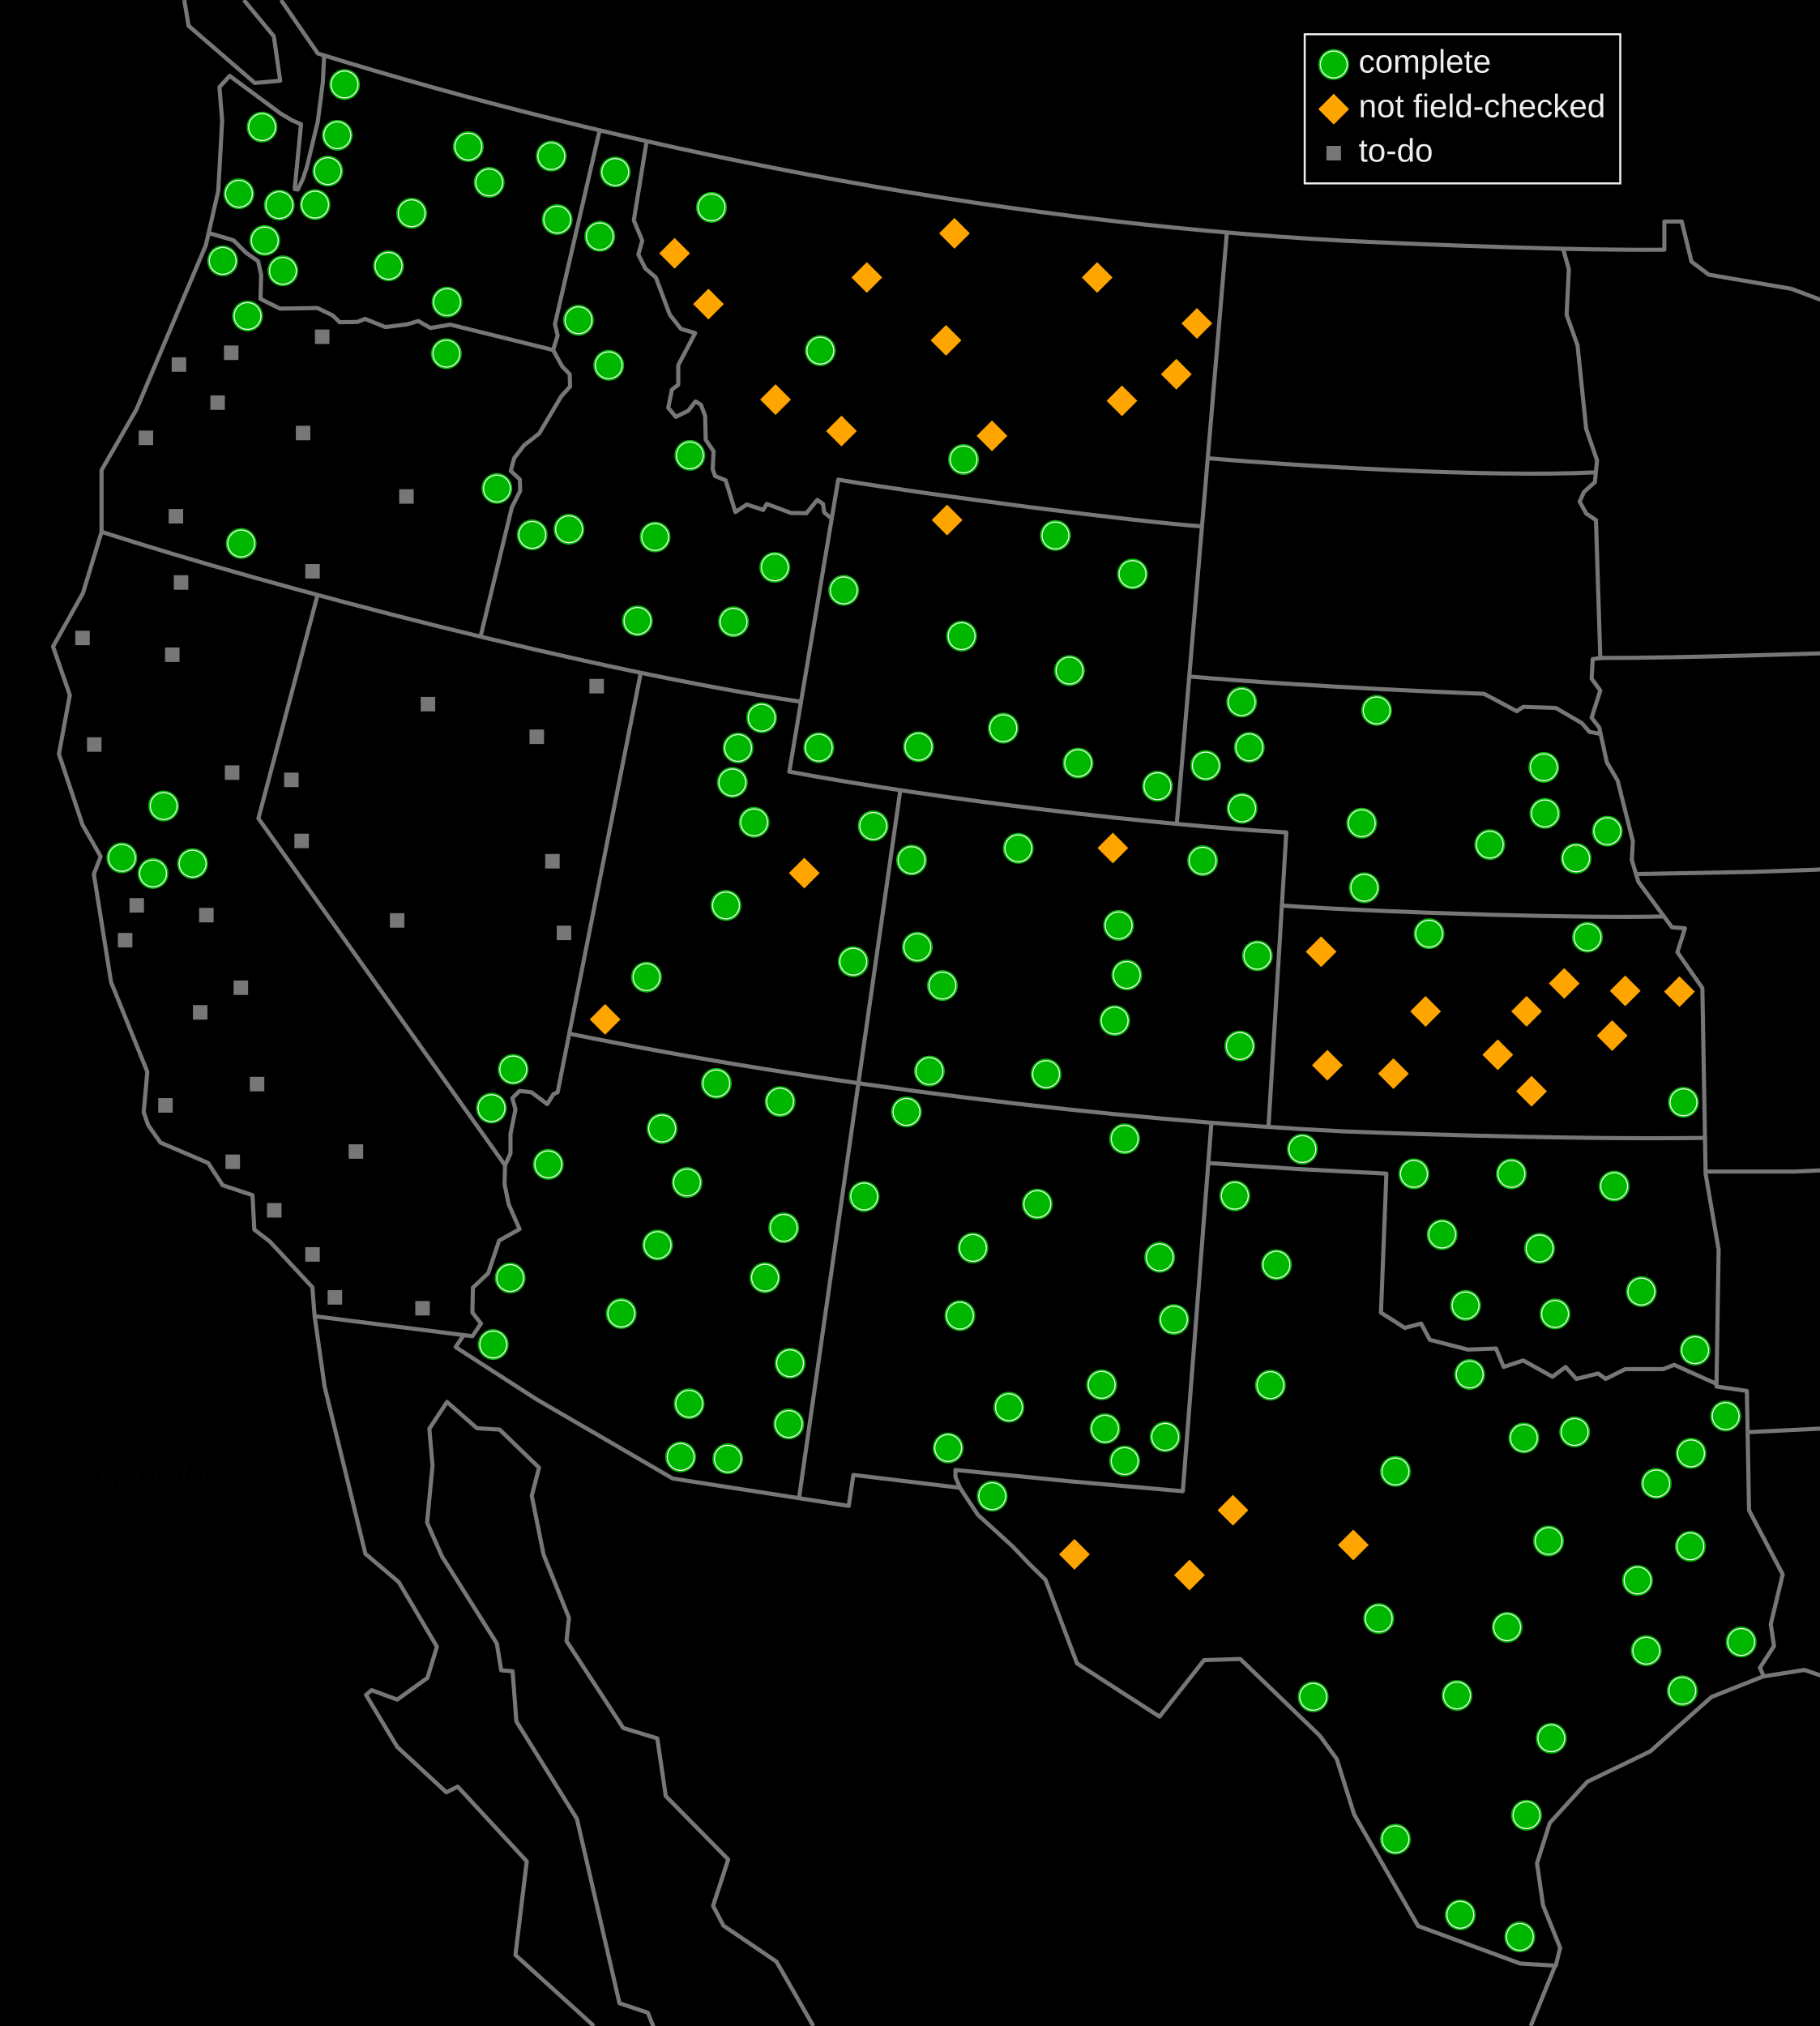
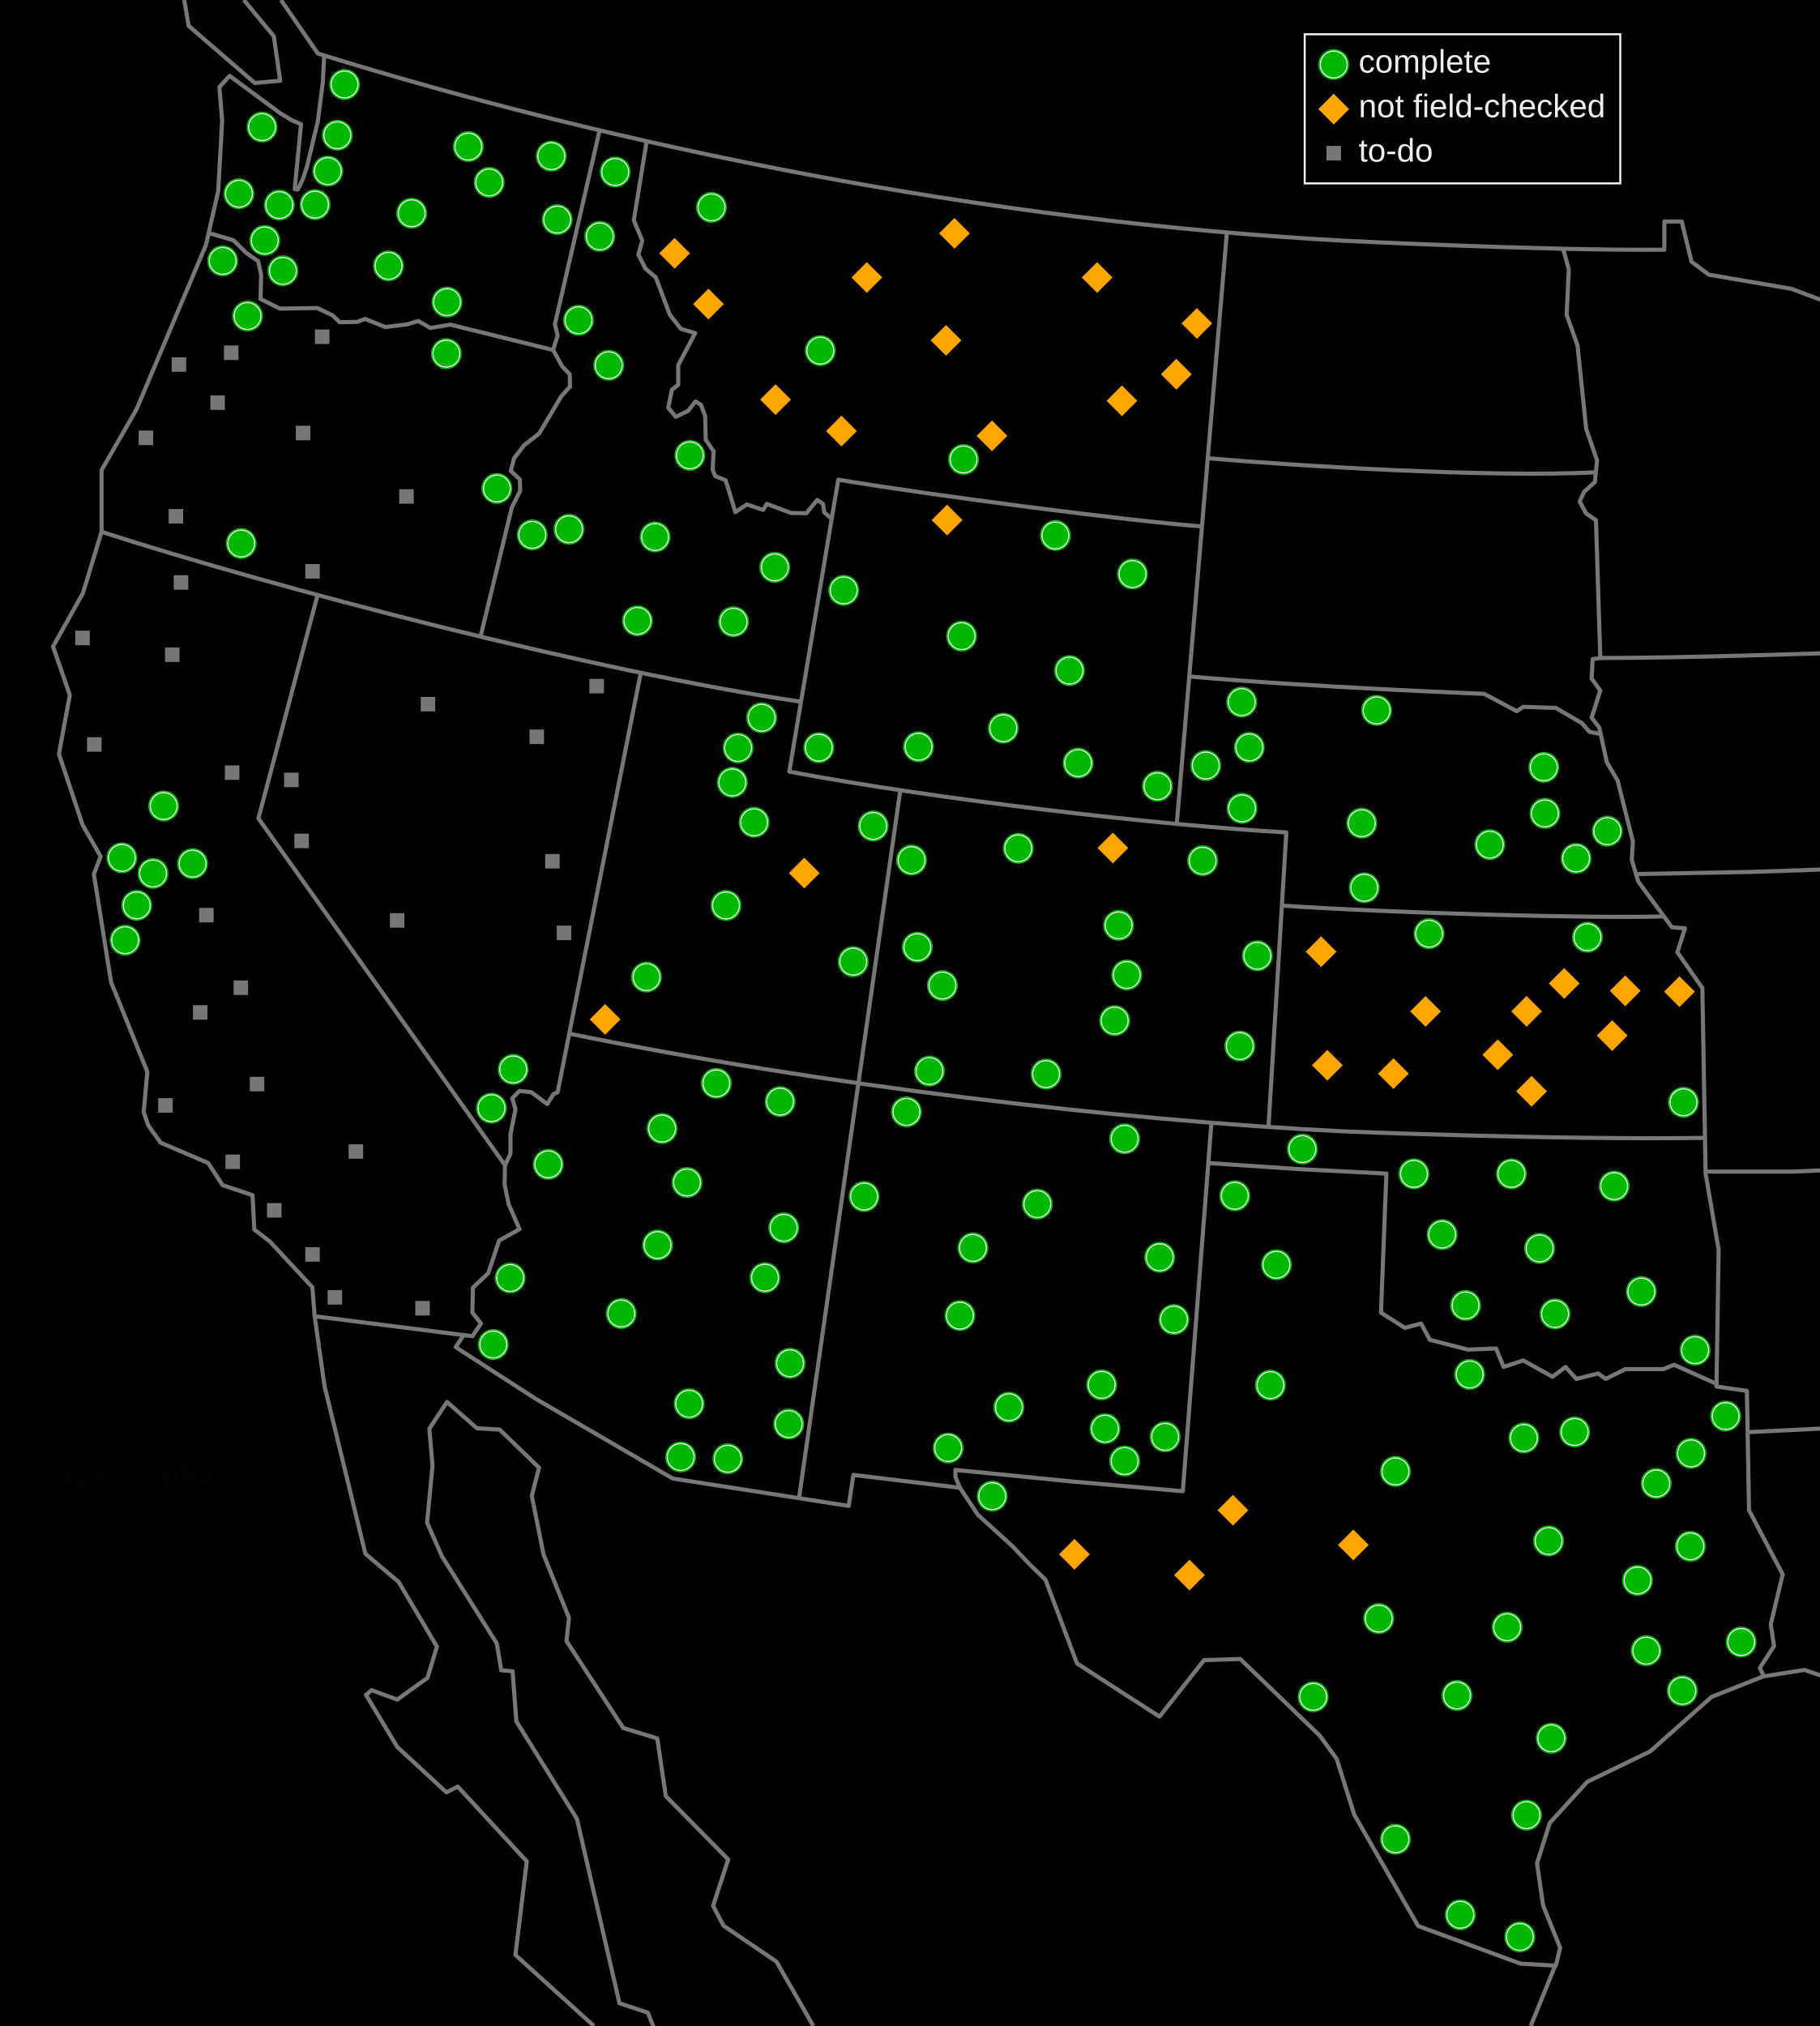
<svg xmlns="http://www.w3.org/2000/svg" xmlns:xlink="http://www.w3.org/1999/xlink" version="1.1" x="0px" y="0px" width="501.68px" height="558.55px" viewBox="0 0 501.68 558.55" xml:space="preserve">
  <symbol id="all" viewBox="-4.25 -4.25 8.5 8.5">
    <path style="fill:#00B700;" d="M4.25,0c0-2.35-1.9-4.25-4.25-4.25c-2.35,0-4.25,1.9-4.25,4.25S-2.35,4.25,0,4.25C2.35,4.25,4.25,2.35,4.25,0z" />
    <path style="fill:none;stroke:#FFFFFF;stroke-width:0.283;stroke-miterlimit:10;" d="M3.69,0c0-2.04-1.65-3.69-3.69-3.69S-3.68-2.04-3.68,0S-2.04,3.69,0,3.69S3.69,2.04,3.69,0z" />
  </symbol>
  <symbol id="cleanup" viewBox="-4.25 -4.25 8.5 8.5">
    <rect x="-3" y="-3" width="6" height="6" transform="rotate(45)" style="fill:orange" />
  </symbol>
  <symbol id="open" viewBox="-4.25 -4.25 8.5 8.5">
    <rect x="-2" y="-2" width="4" height="4" style="fill:#777" />
  </symbol>
  <symbol id="TODO" viewBox="-4.25 -4.25 8.5 8.5">
    <rect x="-2" y="-2" width="4" height="4" style="fill:red" />
  </symbol>
  <g id="map">
    <rect width="597.74" height="558.55" />
    <text id="made_by_nautofon" transform="matrix(1 0 0 1 15.00 410.00)" style="font-family:'ArialMT','Arial',sans-serif;fill:#020202;font-size:9px;">by nautofon</text>
    <path style="fill:none;stroke:#777777;stroke-width:1.134;stroke-linejoin:round;stroke-miterlimit:10;" d="M77.47,0l10.16,14.75c81.55,25.39,184,46.31,282.83,51.61 0 0 55.799 2.787 88.427 2.487v-7.783h4.789l2.694 11.076 4.789 3.592 22.75 3.891 14.368 5.388 10.178-2.993 17.362 4.49-13.47 7.184-18.858 18.559 0.299 2.395" />
    <line style="fill:none;stroke:#777777;stroke-width:1.134;stroke-linejoin:round;stroke-miterlimit:10;" x1="338.27" y1="64.1" x2="324.45" y2="227.16" />
    <polyline style="fill:none;stroke:#777777;stroke-width:1.134;stroke-linejoin:round;stroke-miterlimit:10;" points="87.56,164.04 71.25,225.62 139.25,321.25" />
    <polyline style="fill:none;stroke:#777777;stroke-width:1.134;stroke-linejoin:round;stroke-miterlimit:10;" points="176.67,185.49 153.75,301.12 152.62,301.62 150.88,304.38 146.5,301.12 143.25,300.75 141.25,302.75 142.12,305.88 140.75,312.62 140.75,318 139.25,321.25 139.12,326.5 140.25,332 143.25,338.88 137.62,342 134.62,351 130.38,355 130.25,361.88 132.62,364.88 130.25,368.38 86.75,362.88" />
    <polyline style="fill:none;stroke:#777777;stroke-width:1.134;stroke-linejoin:round;stroke-miterlimit:10;" points="50.81,0 52,7.12 70.25,22.88 77.25,22.25 75.5,10 67.22,0" />
    <path style="fill:none;stroke:#777777;stroke-width:1.134;stroke-linejoin:round;stroke-miterlimit:10;" d="m89.39 15.3-0.39 7.45-1.38 10.75-3 12.5-1.12 3.38-1.38 2.87-0.87-0.13 1.75-17.87-2.5-1.08-3.21-1.92-13.96-10.33-2.83 3.08 0.75 9.33-1.08 19.34-3.42 14.95-19.13 45.26-9.62 16.74v17l-5.12 16.88-8.26 14.75 4.63 13.37-3 16.26 6.5 19.5 5 8.74-1.87 4.88 4.74 29.75 10 24.75-1 11.12 1.26 3.63 3.37 4.75 13.13 5.62 4 6.13 8.24 2.75 0.5 9.5 4.26 3.25 11.74 12.63 0.63 8 2.75 19.37 11.25 46.13 9.177 7.754 10.54 17.833-2.607 8.605-8.344 5.997-7.04-2.607-1.565 1.304 8.605 14.341 13.559 12.516 3.129-1.565 19.035 20.599-3.129 25.814 21.642 19.574" />
    <path style="fill:none;stroke:#777777;stroke-width:1.134;stroke-linejoin:round;stroke-miterlimit:10;" d="m180.18 558.79-1.565-3.911-7.822-2.607-11.734-50.846-16.688-26.857-1.043-13.82-3.129-0.261-1.228-7.413-15.09-23.953-4.13-9.37 1.5-15.63-0.87-10.24 4.87-7.38 8.25 7.25 6.25 0.37 10.87 10.5-2 7.76 3.26 16.24 6.997 17.413-0.687 6.37 15.645 23.989 9.387 2.868 2.347 15.906 17.21 17.47-4.172 12.777 2.868 5.476 14.602 9.909 10.169 17.749" />
    <path style="fill:none;stroke:#777777;stroke-width:1.134;stroke-linejoin:round;stroke-miterlimit:10;" d="m127.87 368.07-2.25 3.31 22.26 14.37 37.62 21.87 48.5 7.55 1.29-8.55 29.38 3.55 4.95 7.45 9.5 8.63 4.68 4.93 4.464 4.358 8.681 23.049 22.75 14.668 12.273-15.566 9.989-0.323 21.93 21.149 4.666 6.405 4.83 15.362 17.624 30.7 28.183 10.36 9.765 0.577 1.202-4.926-4.701-11.674-1.683-11.626 3.523-11.123 10.338-11.353 17.362-8.382 16.902-15.012 14.229-5.642 11.375-1.796 13.171 4.49 14.967-3.592 14.368 10.477 12.872-0.299 6.585-4.191 6.885 2.395 2.694-2.993-3.891-3.592-0.299-8.082-2.993-5.388 6.885-4.191 13.47-2.395 15.53 0.898" />
    <line style="fill:none;stroke:#777777;stroke-width:1.134;stroke-linejoin:round;stroke-miterlimit:10;" x1="248.23" y1="217.87" x2="220.3" y2="413.04" />
    <path style="fill:none;stroke:#777777;stroke-width:1.134;stroke-linejoin:round;stroke-miterlimit:10;" d="M28,146.62c47.23,15.27,136.03,38.56,192.86,46.85" />
    <path style="fill:none;stroke:#777777;stroke-width:1.134;stroke-linejoin:round;stroke-miterlimit:10;" d="M156.95 284.97c69.54 14.18 151.01 23.87 213.51 26.94 0 0 58.194 2.396 99.503 1.797" />
    <path style="fill:none;stroke:#777777;stroke-width:1.134;stroke-linejoin:round;stroke-miterlimit:10;" d="M331.36,145.12c-18.79-1.34-74.68-8.56-100.24-12.88l-13.5,80.5c41,7.71,102.37,14.82,137.04,16.75l-4.92,81.2" />
    <polyline style="fill:none;stroke:#777777;stroke-width:1.134;stroke-linejoin:round;stroke-miterlimit:10;" points="334.01,309.54 326.12,411.12 295.42,408.42 263.42,405.25 263.42,407.17 264.67,410.17" />
    <path style="fill:none;stroke:#777777;stroke-width:1.134;stroke-linejoin:round;stroke-miterlimit:10;" d="m333.16 320.64 24.461 1.643 24.63 1.276-1.497 38.332 6.585 4.191 4.49-1.197 2.395 4.49 10.477 2.694 7.783-0.299 2.095 5.089 5.388-1.796 8.082 4.49 3.592-2.694 2.993 3.293 5.987-1.497 2.095 1.497 5.388-2.694h10.477l2.993-1.197 11.974 5.388" />
    <path style="fill:none;stroke:#777777;stroke-width:1.134;stroke-linejoin:round;stroke-miterlimit:10;" d="m353.22 249.65c31.131 2.095 85.611 3.592 105.67 2.993" />
    <path style="fill:none;stroke:#777777;stroke-width:1.134;stroke-linejoin:round;stroke-miterlimit:10;" d="m327.78 186.49c34.125 2.993 81.42 4.789 81.42 4.789l8.98 4.789 1.796-1.197 8.98 0.299 7.184 4.191 2.095 2.395 2.993 0.599" />
    <path style="fill:none;stroke:#777777;stroke-width:1.134;stroke-linejoin:round;stroke-miterlimit:10;" d="m332.87 126.32c24.246 2.095 77.529 5.388 107.16 3.891" />
    <polyline style="fill:none;stroke:#777777;stroke-width:1.134;stroke-linejoin:round;stroke-miterlimit:10;" points="165.33,35.93 153,89.38 153.75,92.5 152.5,96.5 155,101 157.08,103.17 157.17,106.58 154.75,109.25 148.67,119.5 144.5,122.75 141.75,126.33 140.83,129.83 143.33,132.17 143.42,135.33 141.12,139.88 132.49,175.53" />
    <polyline style="fill:none;stroke:#777777;stroke-width:1.134;stroke-linejoin:round;stroke-miterlimit:10;" points="178.29,38.93 174.75,60.75 177.08,66.33 176,70.17 177.92,74 180.83,76.5 184.67,86.75 187.75,90.67 191.67,91.83 187,100.67 187,106.08 185.25,107.42 184.25,112.42 186.33,114.92 189.75,113.25 191.75,110.67 193.25,111.58 194.42,114.67 194.58,121.25 196.75,124.42 196.5,129.42 197.17,131.25 200.08,132.42 202.75,141.17 205.92,139.08 210.42,140.58 211.42,138.92 218.08,141.42 222.33,141.5 225.33,137.83 226.92,138.92 227.25,141.25 229.32,143.01" />
    <polyline style="fill:none;stroke:#777777;stroke-width:1.134;stroke-linejoin:round;stroke-miterlimit:10;" points="57.53,64.23 64.38,66.25 67.92,69.75 71.17,72 72,75.75 71.83,82.42 77.17,85.08 87.5,84.92 91.67,86.92 93.67,88.83 98.5,88.75 100.67,87.92 106.25,90.17 112.25,89.42 115.33,88.5 118.67,90.42 124.17,89.5 152.5,96.5" />
    <path style="fill:none;stroke:#777777;stroke-width:1.134;stroke-linejoin:round;stroke-miterlimit:10;" d="m431.05 68.847 1.497 5.388-0.599 12.572 2.993 8.382 2.395 23.049 2.993 8.681-0.599 5.987-2.993 2.694-1.197 2.694 1.796 3.293 2.694 1.796 1.197 38.016-2.095 0.299-0.299 5.388 2.395 3.293-2.395 7.484 2.095 2.694 2.095 9.579 2.993 5.089 4.191 16.763-0.299 5.089 1.796 5.987 9.28 12.572 3.592 0.299-2.095 6.585 6.885 9.878 0.898 51.187 3.592 20.954-0.599 37.717 8.382 1.197 0.599 32.927 9.28 17.661-3.293 13.77 0.898 5.987-3.891 5.987 1.197 2.694" />
    <path style="fill:none;stroke:#777777;stroke-width:1.134;stroke-linejoin:round;stroke-miterlimit:10;" d="m440.93 181.4c24.246 0 58.371-1.197 76.93-1.796" />
    <path style="fill:none;stroke:#777777;stroke-width:1.134;stroke-linejoin:round;stroke-miterlimit:10;" d="m451.1 240.97 32.029-0.599 17.661-0.599 12.273-0.898 5.089 4.789" />
    <path style="fill:none;stroke:#777777;stroke-width:1.134;stroke-linejoin:round;stroke-miterlimit:10;" d="m470.56 322.99h24.246l32.329-1.497 17.062 0.299 1.796 2.694-4.789 5.987 10.776-0.299" />
    <path style="fill:none;stroke:#777777;stroke-width:1.134;stroke-linejoin:round;stroke-miterlimit:10;" d="m481.94 394.83 48.792-2.395" />
    <path style="fill:none;stroke:#777777;stroke-width:1.134;stroke-linejoin:round;stroke-miterlimit:10;" d="m428.87 541.7-6.822 16.841" />
  </g>
  <g id="legend" transform="translate(55)">
    <rect x="304.73" y="9.44" style="stroke:#EEEEEE;stroke-width:0.567;stroke-miterlimit:10;" width="87" height="41.12" />
    <text transform="matrix(1 0 0 1 319.5923 44.5608)" style="fill:#EEEEEE; font-family:'ArialMT','Arial',sans-serif; font-size:9px;">to-do</text>
    <use xlink:href="#open" width="8.5" height="8.5" id="legend-unkown_1_" x="-4.25" y="-4.25" transform="matrix(1 0 0 -1 312.729 42.2266)" style="overflow:visible;" />
    <text transform="matrix(1 0 0 1 319.5923 32.3207)" style="fill:#EEEEEE; font-family:'ArialMT','Arial',sans-serif; font-size:9px;">not field-checked</text>
    <use xlink:href="#cleanup" width="8.5" height="8.5" id="legend-some_1_" x="-4.25" y="-4.25" transform="matrix(1 0 0 -1 312.729 30.0874)" style="overflow:visible;" />
    <text transform="matrix(1 0 0 1 319.5933 20.0199)" style="fill:#EEEEEE; font-family:'ArialMT','Arial',sans-serif; font-size:9px;">complete</text>
    <use xlink:href="#all" width="8.5" height="8.5" id="legend-all_1_" x="-4.25" y="-4.25" transform="matrix(1 0 0 -1 312.729 17.7852)" style="overflow:visible;" />
  </g>
  <g id="data">
    <g id="AZ">
      <use xlink:href="#all" width="8.5" height="8.5" id="camp_verde" x="-4.25" y="-4.25" transform="matrix(1 0 0 -1 181.292 343.25)" style="overflow:visible;" />
      <use xlink:href="#all" width="8.5" height="8.5" id="clifton" x="-4.25" y="-4.25" transform="matrix(1 0 0 -1 217.8335 375.834)" style="overflow:visible;" />
      <use xlink:href="#all" width="8.5" height="8.5" id="ehrenberg" x="-4.25" y="-4.25" transform="matrix(1 0 0 -1 140.6665 352.334)" style="overflow:visible;" />
      <use xlink:href="#all" width="8.5" height="8.5" id="flagstaff" x="-4.25" y="-4.25" transform="matrix(1 0 0 -1 189.417 326)" style="overflow:visible;" />
      <use xlink:href="#all" width="8.5" height="8.5" id="g_canyon_vlg" x="-4.25" y="-4.25" transform="matrix(1 0 0 -1 182.542 311.125)" style="overflow:visible;" />
      <use xlink:href="#all" width="8.5" height="8.5" id="holbrook" x="-4.25" y="-4.25" transform="matrix(1 0 0 -1 216.084 338.5)" style="overflow:visible;" />
      <use xlink:href="#all" width="8.5" height="8.5" id="kayenta" x="-4.25" y="-4.25" transform="matrix(1 0 0 -1 215.0835 303.708)" style="overflow:visible;" />
      <use xlink:href="#all" width="8.5" height="8.5" id="kingman" x="-4.25" y="-4.25" transform="matrix(1 0 0 -1 151.167 321)" style="overflow:visible;" />
      <use xlink:href="#all" width="8.5" height="8.5" id="nogales" x="-4.25" y="-4.25" transform="matrix(1 0 0 -1 187.6665 401.667)" style="overflow:visible;" />
      <use xlink:href="#all" width="8.5" height="8.5" id="page" x="-4.25" y="-4.25" transform="matrix(1 0 0 -1 197.5005 298.667)" style="overflow:visible;" />
      <use xlink:href="#all" width="8.5" height="8.5" id="phoenix" x="-4.25" y="-4.25" transform="matrix(1 0 0 -1 171.292 362.125)" style="overflow:visible;" />
      <use xlink:href="#all" width="8.5" height="8.5" id="san_simon" x="-4.25" y="-4.25" transform="matrix(1 0 0 -1 217.4585 392.583)" style="overflow:visible;" />
      <use xlink:href="#all" width="8.5" height="8.5" id="show_low" x="-4.25" y="-4.25" transform="matrix(1 0 0 -1 210.917 352.25)" style="overflow:visible;" />
      <use xlink:href="#all" width="8.5" height="8.5" id="sierra_vista" x="-4.25" y="-4.25" transform="matrix(1 0 0 -1 200.6665 402.167)" style="overflow:visible;" />
      <use xlink:href="#all" width="8.5" height="8.5" id="tucson" x="-4.25" y="-4.25" transform="matrix(1 0 0 -1 190 387)" style="overflow:visible;" />
      <use xlink:href="#all" width="8.5" height="8.5" id="yuma" x="-4.25" y="-4.25" transform="matrix(1 0 0 -1 136 370.667)" style="overflow:visible;" />
    </g>
    <g id="CA">
      <use xlink:href="#open" width="8.5" height="8.5" id="bakersfield" x="-4.25" y="-4.25" transform="matrix(1 0 0 -1 70.875 298.874)" style="overflow:visible;" />
      <use xlink:href="#open" width="8.5" height="8.5" id="barstow" x="-4.25" y="-4.25" transform="matrix(1 0 0 -1 98.125 317.458)" style="overflow:visible;" />
      <use xlink:href="#open" width="8.5" height="8.5" id="carlsbad" x="-4.25" y="-4.25" transform="matrix(1 0 0 -1 86.1655 345.834)" style="overflow:visible;" />
      <use xlink:href="#open" width="8.5" height="8.5" id="el_centro" x="-4.25" y="-4.25" transform="matrix(1 0 0 -1 116.499 360.668)" style="overflow:visible;" />
      <use xlink:href="#open" width="8.5" height="8.5" id="eureka" x="-4.25" y="-4.25" transform="matrix(1 0 0 -1 22.7495 175.875)" style="overflow:visible;" />
      <use xlink:href="#open" width="8.5" height="8.5" id="fresno" x="-4.25" y="-4.25" transform="matrix(1 0 0 -1 66.4 272.3)" style="overflow:visible;" />
      <use xlink:href="#open" width="8.5" height="8.5" id="hilt" x="-4.25" y="-4.25" transform="matrix(1 0 0 -1 49.9165 160.5835)" style="overflow:visible;" />
      <use xlink:href="#open" width="8.5" height="8.5" id="huron" x="-4.25" y="-4.25" transform="matrix(1 0 0 -1 55.2 279.1)" style="overflow:visible;" />
      <use xlink:href="#open" width="8.5" height="8.5" id="los_angeles" x="-4.25" y="-4.25" transform="matrix(1 0 0 -1 75.6235 333.668)" style="overflow:visible;" />
      <use xlink:href="#open" width="8.5" height="8.5" id="modesto" x="-4.25" y="-4.25" transform="matrix(1 0 0 -1 56.9 252.3)" style="overflow:visible;" />
      <use xlink:href="#all" width="8.5" height="8.5" id="oakland" x="-4.25" y="-4.25" transform="matrix(1 0 0 -1 42.2 240.8)" style="overflow:visible;" />
      <use xlink:href="#open" width="8.5" height="8.5" id="oxnard" x="-4.25" y="-4.25" transform="matrix(1 0 0 -1 64.1675 320.292)" style="overflow:visible;" />
      <use xlink:href="#open" width="8.5" height="8.5" id="redding" x="-4.25" y="-4.25" transform="matrix(1 0 0 -1 47.4995 180.5)" style="overflow:visible;" />
      <use xlink:href="#all" width="8.5" height="8.5" id="sacramento" x="-4.25" y="-4.25" transform="matrix(1 0 0 -1 45.124 222.2095)" style="overflow:visible;" />
      <use xlink:href="#open" width="8.5" height="8.5" id="san_diego" x="-4.25" y="-4.25" transform="matrix(1 0 0 -1 92.3325 357.668)" style="overflow:visible;" />
      <use xlink:href="#all" width="8.5" height="8.5" id="san_francisc" x="-4.25" y="-4.25" transform="matrix(1 0 0 -1 33.6 236.5)" style="overflow:visible;" />
-       <use xlink:href="#open" width="8.5" height="8.5" id="san_jose" x="-4.25" y="-4.25" transform="matrix(1 0 0 -1 37.7 249.6)" style="overflow:visible;" />
-       <use xlink:href="#open" width="8.5" height="8.5" id="santa_cruz" x="-4.25" y="-4.25" transform="matrix(1 0 0 -1 34.5 259.2)" style="overflow:visible;" />
+       <use xlink:href="#all" width="8.5" height="8.5" id="san_jose" x="-4.25" y="-4.25" transform="matrix(1 0 0 -1 37.7 249.6)" style="overflow:visible;" />
+       <use xlink:href="#all" width="8.5" height="8.5" id="santa_cruz" x="-4.25" y="-4.25" transform="matrix(1 0 0 -1 34.5 259.2)" style="overflow:visible;" />
      <use xlink:href="#open" width="8.5" height="8.5" id="santa_maria" x="-4.25" y="-4.25" transform="matrix(1 0 0 -1 45.6245 304.75)" style="overflow:visible;" />
      <use xlink:href="#all" width="8.5" height="8.5" id="stockton" x="-4.25" y="-4.25" transform="matrix(1 0 0 -1 53.1 238.1)" style="overflow:visible;" />
      <use xlink:href="#open" width="8.5" height="8.5" id="truckee" x="-4.25" y="-4.25" transform="matrix(1 0 0 -1 63.9995 213)" style="overflow:visible;" />
      <use xlink:href="#open" width="8.5" height="8.5" id="ukiah" x="-4.25" y="-4.25" transform="matrix(1 0 0 -1 25.9995 205.25)" style="overflow:visible;" />
    </g>
    <g id="CO">
      <use xlink:href="#all" width="8.5" height="8.5" id="alamosa" x="-4.25" y="-4.25" transform="matrix(1 0 0 -1 288.4165 296.1221)" style="overflow:visible;" />
      <use xlink:href="#all" width="8.5" height="8.5" id="burlington" x="-4.25" y="-4.25" transform="matrix(1 0 0 -1 346.667 263.4971)" style="overflow:visible;" />
      <use xlink:href="#all" width="8.5" height="8.5" id="colorado_spr" x="-4.25" y="-4.25" transform="matrix(1 0 0 -1 310.6665 268.7886)" style="overflow:visible;" />
      <use xlink:href="#all" width="8.5" height="8.5" id="denver" x="-4.25" y="-4.25" transform="matrix(1 0 0 -1 308.4165 255.1221)" style="overflow:visible;" />
      <use xlink:href="#all" width="8.5" height="8.5" id="durango" x="-4.25" y="-4.25" transform="matrix(1 0 0 -1 256.25 295.2886)" style="overflow:visible;" />
      <use xlink:href="#cleanup" width="8.5" height="8.5" id="fort_collins" x="-4.25" y="-4.25" transform="matrix(1 0 0 -1 306.833 233.7886)" style="overflow:visible;" />
      <use xlink:href="#all" width="8.5" height="8.5" id="grand_juncti" x="-4.25" y="-4.25" transform="matrix(1 0 0 -1 252.916 261.1221)" style="overflow:visible;" />
      <use xlink:href="#all" width="8.5" height="8.5" id="lamar" x="-4.25" y="-4.25" transform="matrix(1 0 0 -1 341.833 288.3721)" style="overflow:visible;" />
      <use xlink:href="#all" width="8.5" height="8.5" id="montrose" x="-4.25" y="-4.25" transform="matrix(1 0 0 -1 259.833 271.7051)" style="overflow:visible;" />
      <use xlink:href="#all" width="8.5" height="8.5" id="pueblo" x="-4.25" y="-4.25" transform="matrix(1 0 0 -1 307.333 281.3721)" style="overflow:visible;" />
      <use xlink:href="#all" width="8.5" height="8.5" id="rangely" x="-4.25" y="-4.25" transform="matrix(1 0 0 -1 251.333 237.1221)" style="overflow:visible;" />
      <use xlink:href="#all" width="8.5" height="8.5" id="steamboat_sp" x="-4.25" y="-4.25" transform="matrix(1 0 0 -1 280.7495 233.8721)" style="overflow:visible;" />
      <use xlink:href="#all" width="8.5" height="8.5" id="sterling" x="-4.25" y="-4.25" transform="matrix(1 0 0 -1 331.583 237.2886)" style="overflow:visible;" />
    </g>
    <g id="ID">
      <use xlink:href="#all" width="8.5" height="8.5" id="boise" x="-4.25" y="-4.25" transform="matrix(1 0 0 -1 156.8745 145.9141)" style="overflow:visible;" />
      <use xlink:href="#all" width="8.5" height="8.5" id="coeur_dalene" x="-4.25" y="-4.25" transform="matrix(1 0 0 -1 165.3745 65.1641)" style="overflow:visible;" />
      <use xlink:href="#all" width="8.5" height="8.5" id="grangeville" x="-4.25" y="-4.25" transform="matrix(1 0 0 -1 167.833 100.7056)" style="overflow:visible;" />
      <use xlink:href="#all" width="8.5" height="8.5" id="idaho_falls" x="-4.25" y="-4.25" transform="matrix(1 0 0 -1 213.6245 156.4141)" style="overflow:visible;" />
      <use xlink:href="#all" width="8.5" height="8.5" id="ketchum" x="-4.25" y="-4.25" transform="matrix(1 0 0 -1 180.6245 148.0391)" style="overflow:visible;" />
      <use xlink:href="#all" width="8.5" height="8.5" id="lewiston" x="-4.25" y="-4.25" transform="matrix(1 0 0 -1 159.4995 88.2891)" style="overflow:visible;" />
      <use xlink:href="#all" width="8.5" height="8.5" id="nampa" x="-4.25" y="-4.25" transform="matrix(1 0 0 -1 146.7495 147.4556)" style="overflow:visible;" />
      <use xlink:href="#all" width="8.5" height="8.5" id="pocatello" x="-4.25" y="-4.25" transform="matrix(1 0 0 -1 202.2495 171.4141)" style="overflow:visible;" />
      <use xlink:href="#all" width="8.5" height="8.5" id="salmon" x="-4.25" y="-4.25" transform="matrix(1 0 0 -1 190.2075 125.5391)" style="overflow:visible;" />
      <use xlink:href="#all" width="8.5" height="8.5" id="sandpoint" x="-4.25" y="-4.25" transform="matrix(1 0 0 -1 169.6245 47.4141)" style="overflow:visible;" />
      <use xlink:href="#all" width="8.5" height="8.5" id="twin_falls" x="-4.25" y="-4.25" transform="matrix(1 0 0 -1 175.7495 171.1641)" style="overflow:visible;" />
    </g>
    <g id="KS">
      <use xlink:href="#cleanup" width="8.5" height="8.5" id="colby" transform="translate(360 258.13)" />
      <use xlink:href="#cleanup" width="8.5" height="8.5" id="dodge_city" transform="translate(379.94 291.74)" />
      <use xlink:href="#cleanup" width="8.5" height="8.5" id="emporia" transform="translate(440.25 281.26)" />
      <use xlink:href="#cleanup" width="8.5" height="8.5" id="garden_city" transform="translate(361.72 289.43)" />
      <use xlink:href="#cleanup" width="8.5" height="8.5" id="hays" transform="translate(388.8 274.59)" />
      <use xlink:href="#cleanup" width="8.5" height="8.5" id="hutchinson" transform="translate(408.71 286.55)" />
      <use xlink:href="#cleanup" width="8.5" height="8.5" id="junction_cit" transform="translate(427.03 266.87)" />
      <use xlink:href="#cleanup" width="8.5" height="8.5" id="kansas_city" transform="translate(458.8 269.14)" />
      <use xlink:href="#all" width="8.5" height="8.5" id="marysville" transform="translate(433.43 254.13)" />
      <use xlink:href="#all" width="8.5" height="8.5" id="phillipsburg" transform="translate(389.76 253.16)" />
      <use xlink:href="#all" width="8.5" height="8.5" id="pittsburg" transform="translate(459.91 299.64)" />
      <use xlink:href="#cleanup" width="8.5" height="8.5" id="salina_ks" transform="translate(416.65 274.57)" />
      <use xlink:href="#cleanup" width="8.5" height="8.5" id="topeka" transform="translate(443.85 268.92)" />
      <use xlink:href="#cleanup" width="8.5" height="8.5" id="wichita" transform="translate(418.02 296.61)" />
    </g>
    <g id="MT">
      <use xlink:href="#cleanup" width="8.5" height="8.5" id="billings" x="-4.25" y="-4.25" transform="matrix(1 0 0 -1 273.4985 120.168)" style="overflow:visible;" />
      <use xlink:href="#cleanup" width="8.5" height="8.5" id="bozeman" x="-4.25" y="-4.25" transform="matrix(1 0 0 -1 231.998 118.8345)" style="overflow:visible;" />
      <use xlink:href="#cleanup" width="8.5" height="8.5" id="butte" x="-4.25" y="-4.25" transform="matrix(1 0 0 -1 213.8315 110.168)" style="overflow:visible;" />
      <use xlink:href="#cleanup" width="8.5" height="8.5" id="glasgow_mt" x="-4.25" y="-4.25" transform="matrix(1 0 0 -1 302.4985 76.501)" style="overflow:visible;" />
      <use xlink:href="#cleanup" width="8.5" height="8.5" id="glendive" x="-4.25" y="-4.25" transform="matrix(1 0 0 -1 324.332 103.168)" style="overflow:visible;" />
      <use xlink:href="#cleanup" width="8.5" height="8.5" id="great_falls" x="-4.25" y="-4.25" transform="matrix(1 0 0 -1 238.9985 76.5015)" style="overflow:visible;" />
      <use xlink:href="#cleanup" width="8.5" height="8.5" id="havre" x="-4.25" y="-4.25" transform="matrix(1 0 0 -1 263.165 64.3345)" style="overflow:visible;" />
      <use xlink:href="#all" width="8.5" height="8.5" id="helena" x="-4.25" y="-4.25" transform="matrix(1 0 0 -1 226.1655 96.668)" style="overflow:visible;" />
      <use xlink:href="#all" width="8.5" height="8.5" id="kalispell" x="-4.25" y="-4.25" transform="matrix(1 0 0 -1 196.165 57.168)" style="overflow:visible;" />
      <use xlink:href="#all" width="8.5" height="8.5" id="laurel" x="-4.25" y="-4.25" transform="matrix(1 0 0 -1 265.665 126.6675)" style="overflow:visible;" />
      <use xlink:href="#cleanup" width="8.5" height="8.5" id="lewistown" x="-4.25" y="-4.25" transform="matrix(1 0 0 -1 260.832 93.835)" style="overflow:visible;" />
      <use xlink:href="#cleanup" width="8.5" height="8.5" id="miles_city" x="-4.25" y="-4.25" transform="matrix(1 0 0 -1 309.332 110.502)" style="overflow:visible;" />
      <use xlink:href="#cleanup" width="8.5" height="8.5" id="missoula" x="-4.25" y="-4.25" transform="matrix(1 0 0 -1 195.332 83.8345)" style="overflow:visible;" />
      <use xlink:href="#cleanup" width="8.5" height="8.5" id="sidney" x="-4.25" y="-4.25" transform="matrix(1 0 0 -1 329.998 89.1675)" style="overflow:visible;" />
      <use xlink:href="#cleanup" width="8.5" height="8.5" id="thompson_f" x="-4.25" y="-4.25" transform="matrix(1 0 0 -1 185.9985 69.8345)" style="overflow:visible;" />
    </g>
    <g id="NE" transform="translate(-27.097 -127.5)">
      <use xlink:href="#all" width="8.5" height="8.5" id="alliance" transform="translate(367.3 329.3)" />
      <use xlink:href="#all" width="8.5" height="8.5" id="chadron" transform="translate(365.2 316.8)" />
      <use xlink:href="#all" width="8.5" height="8.5" id="columbus" transform="translate(448.8 347.5)" />
      <use xlink:href="#all" width="8.5" height="8.5" id="grand_island" transform="translate(433.6 356.1)" />
      <use xlink:href="#all" width="8.5" height="8.5" id="lincoln" transform="translate(457.4 359.9)" />
      <use xlink:href="#all" width="8.5" height="8.5" id="mccook" transform="translate(399.0 368.0)" />
      <use xlink:href="#all" width="8.5" height="8.5" id="norfolk" transform="translate(448.5 334.8)" />
      <use xlink:href="#all" width="8.5" height="8.5" id="north_platte" transform="translate(398.3 350.2)" />
      <use xlink:href="#all" width="8.5" height="8.5" id="omaha" transform="translate(466.0 352.4)" />
      <use xlink:href="#all" width="8.5" height="8.5" id="scottsbluff" transform="translate(355.3 334.3)" />
      <use xlink:href="#all" width="8.5" height="8.5" id="sidney_ne" transform="translate(365.3 346.1)" />
      <use xlink:href="#all" width="8.5" height="8.5" id="valentine" transform="translate(402.4 319.1)" />
    </g>
    <g id="NM">
      <use xlink:href="#all" width="8.5" height="8.5" id="alamogordo" x="-4.25" y="-4.25" transform="matrix(1 0 0 -1 278.1665 387.9561)" style="overflow:visible;" />
      <use xlink:href="#all" width="8.5" height="8.5" id="albuquerque" x="-4.25" y="-4.25" transform="matrix(1 0 0 -1 268.25 344.0381)" style="overflow:visible;" />
      <use xlink:href="#all" width="8.5" height="8.5" id="artesia" x="-4.25" y="-4.25" transform="matrix(1 0 0 -1 304.6665 393.873)" style="overflow:visible;" />
      <use xlink:href="#all" width="8.5" height="8.5" id="carlsbad_nm" x="-4.25" y="-4.25" transform="matrix(1 0 0 -1 310.0835 402.79)" style="overflow:visible;" />
      <use xlink:href="#all" width="8.5" height="8.5" id="clovis" x="-4.25" y="-4.25" transform="matrix(1 0 0 -1 323.6665 363.7891)" style="overflow:visible;" />
      <use xlink:href="#all" width="8.5" height="8.5" id="farmington" x="-4.25" y="-4.25" transform="matrix(1 0 0 -1 249.916 306.5381)" style="overflow:visible;" />
      <use xlink:href="#all" width="8.5" height="8.5" id="gallup" x="-4.25" y="-4.25" transform="matrix(1 0 0 -1 238.2495 329.8721)" style="overflow:visible;" />
      <use xlink:href="#all" width="8.5" height="8.5" id="hobbs" x="-4.25" y="-4.25" transform="matrix(1 0 0 -1 321.25 396.123)" style="overflow:visible;" />
      <use xlink:href="#all" width="8.5" height="8.5" id="las_cruces" x="-4.25" y="-4.25" transform="matrix(1 0 0 -1 261.4165 399.2061)" style="overflow:visible;" />
      <use xlink:href="#all" width="8.5" height="8.5" id="raton" x="-4.25" y="-4.25" transform="matrix(1 0 0 -1 310.083 313.9551)" style="overflow:visible;" />
      <use xlink:href="#all" width="8.5" height="8.5" id="roswell" x="-4.25" y="-4.25" transform="matrix(1 0 0 -1 303.75 381.7891)" style="overflow:visible;" />
      <use xlink:href="#all" width="8.5" height="8.5" id="santa_fe" x="-4.25" y="-4.25" transform="matrix(1 0 0 -1 285.9995 331.9551)" style="overflow:visible;" />
      <use xlink:href="#all" width="8.5" height="8.5" id="socorro" x="-4.25" y="-4.25" transform="matrix(1 0 0 -1 264.6665 362.7051)" style="overflow:visible;" />
      <use xlink:href="#all" width="8.5" height="8.5" id="tucumcari" x="-4.25" y="-4.25" transform="matrix(1 0 0 -1 319.75 346.6221)" style="overflow:visible;" />
    </g>
    <g id="NV">
      <use xlink:href="#open" width="8.5" height="8.5" id="carson_city" x="-4.25" y="-4.25" transform="matrix(1 0 0 -1 83.165 231.833)" style="overflow:visible;" />
      <use xlink:href="#open" width="8.5" height="8.5" id="elko" x="-4.25" y="-4.25" transform="matrix(1 0 0 -1 147.9995 203.125)" style="overflow:visible;" />
      <use xlink:href="#open" width="8.5" height="8.5" id="ely" x="-4.25" y="-4.25" transform="matrix(1 0 0 -1 152.312 237.4375)" style="overflow:visible;" />
      <use xlink:href="#open" width="8.5" height="8.5" id="jackpot" x="-4.25" y="-4.25" transform="matrix(1 0 0 -1 164.4985 189.1665)" style="overflow:visible;" />
      <use xlink:href="#all" width="8.5" height="8.5" id="las_vegas" x="-4.25" y="-4.25" transform="matrix(1 0 0 -1 141.4985 294.833)" style="overflow:visible;" />
      <use xlink:href="#open" width="8.5" height="8.5" id="pioche" x="-4.25" y="-4.25" transform="matrix(1 0 0 -1 155.4995 257.1875)" style="overflow:visible;" />
      <use xlink:href="#all" width="8.5" height="8.5" id="primm" x="-4.25" y="-4.25" transform="matrix(1 0 0 -1 135.4985 305.5)" style="overflow:visible;" />
      <use xlink:href="#open" width="8.5" height="8.5" id="reno" x="-4.25" y="-4.25" transform="matrix(1 0 0 -1 80.332 215)" style="overflow:visible;" />
      <use xlink:href="#open" width="8.5" height="8.5" id="tonopah" x="-4.25" y="-4.25" transform="matrix(1 0 0 -1 109.4995 253.75)" style="overflow:visible;" />
      <use xlink:href="#open" width="8.5" height="8.5" id="winnemucca" x="-4.25" y="-4.25" transform="matrix(1 0 0 -1 117.9995 194.125)" style="overflow:visible;" />
    </g>
    <g id="OK" transform="translate(-4.25 -4.25)">
      <use xlink:href="#all" width="8.5" height="8.5" id="ardmore" transform="translate(428.75 362.24)" />
      <use xlink:href="#all" width="8.5" height="8.5" id="clinton" transform="translate(397.62 340.36)" />
      <use xlink:href="#all" width="8.5" height="8.5" id="enid" transform="translate(416.71 323.62)" />
      <use xlink:href="#all" width="8.5" height="8.5" id="guymon" transform="translate(359.08 316.79)" />
      <use xlink:href="#all" width="8.5" height="8.5" id="idabel" transform="translate(467.37 372.22)" />
      <use xlink:href="#all" width="8.5" height="8.5" id="lawton" transform="translate(404.08 359.89)" />
      <use xlink:href="#all" width="8.5" height="8.5" id="mcalester" transform="translate(452.54 356.07)" />
      <use xlink:href="#all" width="8.5" height="8.5" id="oklahoma_cit" transform="translate(424.49 344.17)" />
      <use xlink:href="#all" width="8.5" height="8.5" id="tulsa" transform="translate(445.05 327)" />
      <use xlink:href="#all" width="8.5" height="8.5" id="woodward" transform="translate(389.84 323.62)" />
    </g>
    <g id="OR">
      <use xlink:href="#all" width="8.5" height="8.5" id="astoria" x="-4.25" y="-4.25" transform="matrix(1 0 0 -1 61.3979 71.917)" style="overflow:visible;" />
      <use xlink:href="#open" width="8.5" height="8.5" id="bend" x="-4.25" y="-4.25" transform="matrix(1 0 0 -1 83.5645 119.375)" style="overflow:visible;" />
      <use xlink:href="#open" width="8.5" height="8.5" id="burns" x="-4.25" y="-4.25" transform="matrix(1 0 0 -1 112.0645 136.875)" style="overflow:visible;" />
      <use xlink:href="#open" width="8.5" height="8.5" id="coos_bay" x="-4.25" y="-4.25" transform="matrix(1 0 0 -1 40.231 120.708)" style="overflow:visible;" />
      <use xlink:href="#open" width="8.5" height="8.5" id="eugene" x="-4.25" y="-4.25" transform="matrix(1 0 0 -1 59.9995 110.9995)" style="overflow:visible;" />
      <use xlink:href="#all" width="8.5" height="8.5" id="klamath_f" x="-4.25" y="-4.25" transform="matrix(1 0 0 -1 66.4995 149.833)" style="overflow:visible;" />
      <use xlink:href="#open" width="8.5" height="8.5" id="lakeview" x="-4.25" y="-4.25" transform="matrix(1 0 0 -1 86.1665 157.5)" style="overflow:visible;" />
      <use xlink:href="#open" width="8.5" height="8.5" id="medford" x="-4.25" y="-4.25" transform="matrix(1 0 0 -1 48.4995 142.333)" style="overflow:visible;" />
      <use xlink:href="#open" width="8.5" height="8.5" id="newport" x="-4.25" y="-4.25" transform="matrix(1 0 0 -1 49.333 100.4995)" style="overflow:visible;" />
      <use xlink:href="#all" width="8.5" height="8.5" id="ontario" x="-4.25" y="-4.25" transform="matrix(1 0 0 -1 136.9995 134.6665)" style="overflow:visible;" />
      <use xlink:href="#all" width="8.5" height="8.5" id="pendleton" x="-4.25" y="-4.25" transform="matrix(1 0 0 -1 123.0645 97.5)" style="overflow:visible;" />
      <use xlink:href="#all" width="8.5" height="8.5" id="portland" x="-4.25" y="-4.25" transform="matrix(1 0 0 -1 68.2495 87.1245)" style="overflow:visible;" />
      <use xlink:href="#open" width="8.5" height="8.5" id="salem" x="-4.25" y="-4.25" transform="matrix(1 0 0 -1 63.7495 97.2495)" style="overflow:visible;" />
      <use xlink:href="#open" width="8.5" height="8.5" id="the_dalles" x="-4.25" y="-4.25" transform="matrix(1 0 0 -1 88.833 92.833)" style="overflow:visible;" />
    </g>
    <g id="TX" transform="translate(-63.713 95.304)">
      <use xlink:href="#all" width="8.5" height="8.5" id="abilene" transform="translate(444.21 306.1)" />
      <use xlink:href="#all" width="8.5" height="8.5" id="amarillo" transform="translate(411.39 249.13)" />
      <use xlink:href="#all" width="8.5" height="8.5" id="austin" transform="translate(475 349.06)" />
      <use xlink:href="#all" width="8.5" height="8.5" id="beaumont" transform="translate(539.53 353.12)" />
      <use xlink:href="#all" width="8.5" height="8.5" id="brownsville" transform="translate(478.5 434.43)" />
      <use xlink:href="#all" width="8.5" height="8.5" id="corpus_chris" transform="translate(480.34 400.87)" />
      <use xlink:href="#all" width="8.5" height="8.5" id="dalhart" transform="translate(399.92 230.11)" />
      <use xlink:href="#all" width="8.5" height="8.5" id="dallas" transform="translate(493.62 295.22)" />
      <use xlink:href="#all" width="8.5" height="8.5" id="del_rio" transform="translate(421.53 368.24)" />
      <use xlink:href="#all" width="8.5" height="8.5" id="el_paso" transform="translate(333.03 312.92)" />
      <use xlink:href="#cleanup" width="8.5" height="8.5" id="fort_stockto" transform="translate(387.42 334.68)" />
      <use xlink:href="#all" width="8.5" height="8.5" id="fort_worth" transform="translate(479.61 296.88)" />
      <use xlink:href="#all" width="8.5" height="8.5" id="galveston" transform="translate(523.3 366.58)" />
      <use xlink:href="#all" width="8.5" height="8.5" id="houston" transform="translate(513.35 355.52)" />
      <use xlink:href="#all" width="8.5" height="8.5" id="huntsville" transform="translate(510.95 336.16)" />
      <use xlink:href="#all" width="8.5" height="8.5" id="junction" transform="translate(439.6 346.67)" />
      <use xlink:href="#all" width="8.5" height="8.5" id="laredo" transform="translate(444.21 407.51)" />
      <use xlink:href="#all" width="8.5" height="8.5" id="longview_tx" transform="translate(525.7 301.12)" />
      <use xlink:href="#all" width="8.5" height="8.5" id="lubbock" transform="translate(409.73 282.32)" />
      <use xlink:href="#all" width="8.5" height="8.5" id="lufkin" transform="translate(525.52 326.75)" />
      <use xlink:href="#all" width="8.5" height="8.5" id="mcallen" transform="translate(462.09 428.34)" />
      <use xlink:href="#cleanup" width="8.5" height="8.5" id="odessa" transform="translate(399.4 316.8)" />
      <use xlink:href="#cleanup" width="8.5" height="8.5" id="san_angelo" transform="translate(432.59 326.38)" />
      <use xlink:href="#all" width="8.5" height="8.5" id="san_antonio" transform="translate(461.17 367.87)" />
      <use xlink:href="#all" width="8.5" height="8.5" id="texarkana" transform="translate(535.25 290.84)" />
      <use xlink:href="#all" width="8.5" height="8.5" id="tyler" transform="translate(516.11 309.42)" />
      <use xlink:href="#cleanup" width="8.5" height="8.5" id="van_horn" transform="translate(355.7 328.96)" />
      <use xlink:href="#all" width="8.5" height="8.5" id="victoria" transform="translate(487.17 379.67)" />
      <use xlink:href="#all" width="8.5" height="8.5" id="waco" transform="translate(486.43 325.28)" />
      <use xlink:href="#all" width="8.5" height="8.5" id="wichita_fall" transform="translate(464.67 279.37)" />
    </g>
    <g id="UT">
      <use xlink:href="#all" width="8.5" height="8.5" id="cedar_city" x="-4.25" y="-4.25" transform="matrix(1 0 0 -1 178.2495 269.3726)" style="overflow:visible;" />
      <use xlink:href="#all" width="8.5" height="8.5" id="logan" x="-4.25" y="-4.25" transform="matrix(1 0 0 -1 209.9995 197.8721)" style="overflow:visible;" />
      <use xlink:href="#all" width="8.5" height="8.5" id="moab" x="-4.25" y="-4.25" transform="matrix(1 0 0 -1 235.2495 265.1226)" style="overflow:visible;" />
      <use xlink:href="#all" width="8.5" height="8.5" id="ogden" x="-4.25" y="-4.25" transform="matrix(1 0 0 -1 203.5005 206.2056)" style="overflow:visible;" />
      <use xlink:href="#cleanup" width="8.5" height="8.5" id="price" x="-4.25" y="-4.25" transform="matrix(1 0 0 -1 221.7495 240.7056)" style="overflow:visible;" />
      <use xlink:href="#all" width="8.5" height="8.5" id="provo" x="-4.25" y="-4.25" transform="matrix(1 0 0 -1 207.9165 226.7056)" style="overflow:visible;" />
      <use xlink:href="#all" width="8.5" height="8.5" id="salina" x="-4.25" y="-4.25" transform="matrix(1 0 0 -1 200.166 249.6226)" style="overflow:visible;" />
      <use xlink:href="#all" width="8.5" height="8.5" id="salt_lake" x="-4.25" y="-4.25" transform="matrix(1 0 0 -1 201.9165 215.7061)" style="overflow:visible;" />
      <use xlink:href="#cleanup" width="8.5" height="8.5" id="st_george" x="-4.25" y="-4.25" transform="matrix(1 0 0 -1 166.833 281.0391)" style="overflow:visible;" />
      <use xlink:href="#all" width="8.5" height="8.5" id="vernal" x="-4.25" y="-4.25" transform="matrix(1 0 0 -1 240.7495 227.7056)" style="overflow:visible;" />
    </g>
    <g id="WA">
      <use xlink:href="#all" width="8.5" height="8.5" id="aberdeen_wa" x="-4.25" y="-4.25" transform="matrix(1 0 0 -1 65.8745 53.4146)" style="overflow:visible;" />
      <use xlink:href="#all" width="8.5" height="8.5" id="bellingham" x="-4.25" y="-4.25" transform="matrix(1 0 0 -1 94.9995 23.2896)" style="overflow:visible;" />
      <use xlink:href="#all" width="8.5" height="8.5" id="colville" x="-4.25" y="-4.25" transform="matrix(1 0 0 -1 151.9995 43.0396)" style="overflow:visible;" />
      <use xlink:href="#all" width="8.5" height="8.5" id="everett" x="-4.25" y="-4.25" transform="matrix(1 0 0 -1 92.9995 37.2896)" style="overflow:visible;" />
      <use xlink:href="#all" width="8.5" height="8.5" id="grand_coulee" x="-4.25" y="-4.25" transform="matrix(1 0 0 -1 134.8745 50.2896)" style="overflow:visible;" />
      <use xlink:href="#all" width="8.5" height="8.5" id="kennewick" x="-4.25" y="-4.25" transform="matrix(1 0 0 -1 123.2495 83.2896)" style="overflow:visible;" />
      <use xlink:href="#all" width="8.5" height="8.5" id="longview" x="-4.25" y="-4.25" transform="matrix(1 0 0 -1 72.9995 66.2896)" style="overflow:visible;" />
      <use xlink:href="#all" width="8.5" height="8.5" id="olympia" x="-4.25" y="-4.25" transform="matrix(1 0 0 -1 76.9995 56.5396)" style="overflow:visible;" />
      <use xlink:href="#all" width="8.5" height="8.5" id="omak" x="-4.25" y="-4.25" transform="matrix(1 0 0 -1 129.1245 40.4146)" style="overflow:visible;" />
      <use xlink:href="#all" width="8.5" height="8.5" id="port_angeles" x="-4.25" y="-4.25" transform="matrix(1 0 0 -1 72.2495 35.0396)" style="overflow:visible;" />
      <use xlink:href="#all" width="8.5" height="8.5" id="seattle" x="-4.25" y="-4.25" transform="matrix(1 0 0 -1 90.3745 47.1646)" style="overflow:visible;" />
      <use xlink:href="#all" width="8.5" height="8.5" id="spokane" x="-4.25" y="-4.25" transform="matrix(1 0 0 -1 153.6245 60.5396)" style="overflow:visible;" />
      <use xlink:href="#all" width="8.5" height="8.5" id="tacoma" x="-4.25" y="-4.25" transform="matrix(1 0 0 -1 86.8745 56.4146)" style="overflow:visible;" />
      <use xlink:href="#all" width="8.5" height="8.5" id="vancouver" x="-4.25" y="-4.25" transform="matrix(1 0 0 -1 77.9995 74.6646)" style="overflow:visible;" />
      <use xlink:href="#all" width="8.5" height="8.5" id="wenatchee" x="-4.25" y="-4.25" transform="matrix(1 0 0 -1 113.4995 58.7896)" style="overflow:visible;" />
      <use xlink:href="#all" width="8.5" height="8.5" id="yakima" x="-4.25" y="-4.25" transform="matrix(1 0 0 -1 107.1245 73.2896)" style="overflow:visible;" />
    </g>
    <g id="WY">
      <use xlink:href="#all" width="8.5" height="8.5" id="casper" x="-4.25" y="-4.25" transform="matrix(1 0 0 -1 294.8745 184.875)" style="overflow:visible;" />
      <use xlink:href="#all" width="8.5" height="8.5" id="cheyenne" x="-4.25" y="-4.25" transform="matrix(1 0 0 -1 319.1245 216.75)" style="overflow:visible;" />
      <use xlink:href="#cleanup" width="8.5" height="8.5" id="cody" x="-4.25" y="-4.25" transform="matrix(1 0 0 -1 261.125 143.375)" style="overflow:visible;" />
      <use xlink:href="#all" width="8.5" height="8.5" id="evanston" x="-4.25" y="-4.25" transform="matrix(1 0 0 -1 225.7495 206.125)" style="overflow:visible;" />
      <use xlink:href="#all" width="8.5" height="8.5" id="gillette" x="-4.25" y="-4.25" transform="matrix(1 0 0 -1 312.2495 158.25)" style="overflow:visible;" />
      <use xlink:href="#all" width="8.5" height="8.5" id="jackson" x="-4.25" y="-4.25" transform="matrix(1 0 0 -1 232.6245 162.75)" style="overflow:visible;" />
      <use xlink:href="#all" width="8.5" height="8.5" id="laramie" x="-4.25" y="-4.25" transform="matrix(1 0 0 -1 297.2495 210.375)" style="overflow:visible;" />
      <use xlink:href="#all" width="8.5" height="8.5" id="rawlins" x="-4.25" y="-4.25" transform="matrix(1 0 0 -1 276.6245 200.75)" style="overflow:visible;" />
      <use xlink:href="#all" width="8.5" height="8.5" id="riverton" x="-4.25" y="-4.25" transform="matrix(1 0 0 -1 265.1245 175.375)" style="overflow:visible;" />
      <use xlink:href="#all" width="8.5" height="8.5" id="rock_springs" x="-4.25" y="-4.25" transform="matrix(1 0 0 -1 253.2495 205.875)" style="overflow:visible;" />
      <use xlink:href="#all" width="8.5" height="8.5" id="sheridan" x="-4.25" y="-4.25" transform="matrix(1 0 0 -1 290.9995 147.625)" style="overflow:visible;" />
    </g>
  </g>
</svg>
